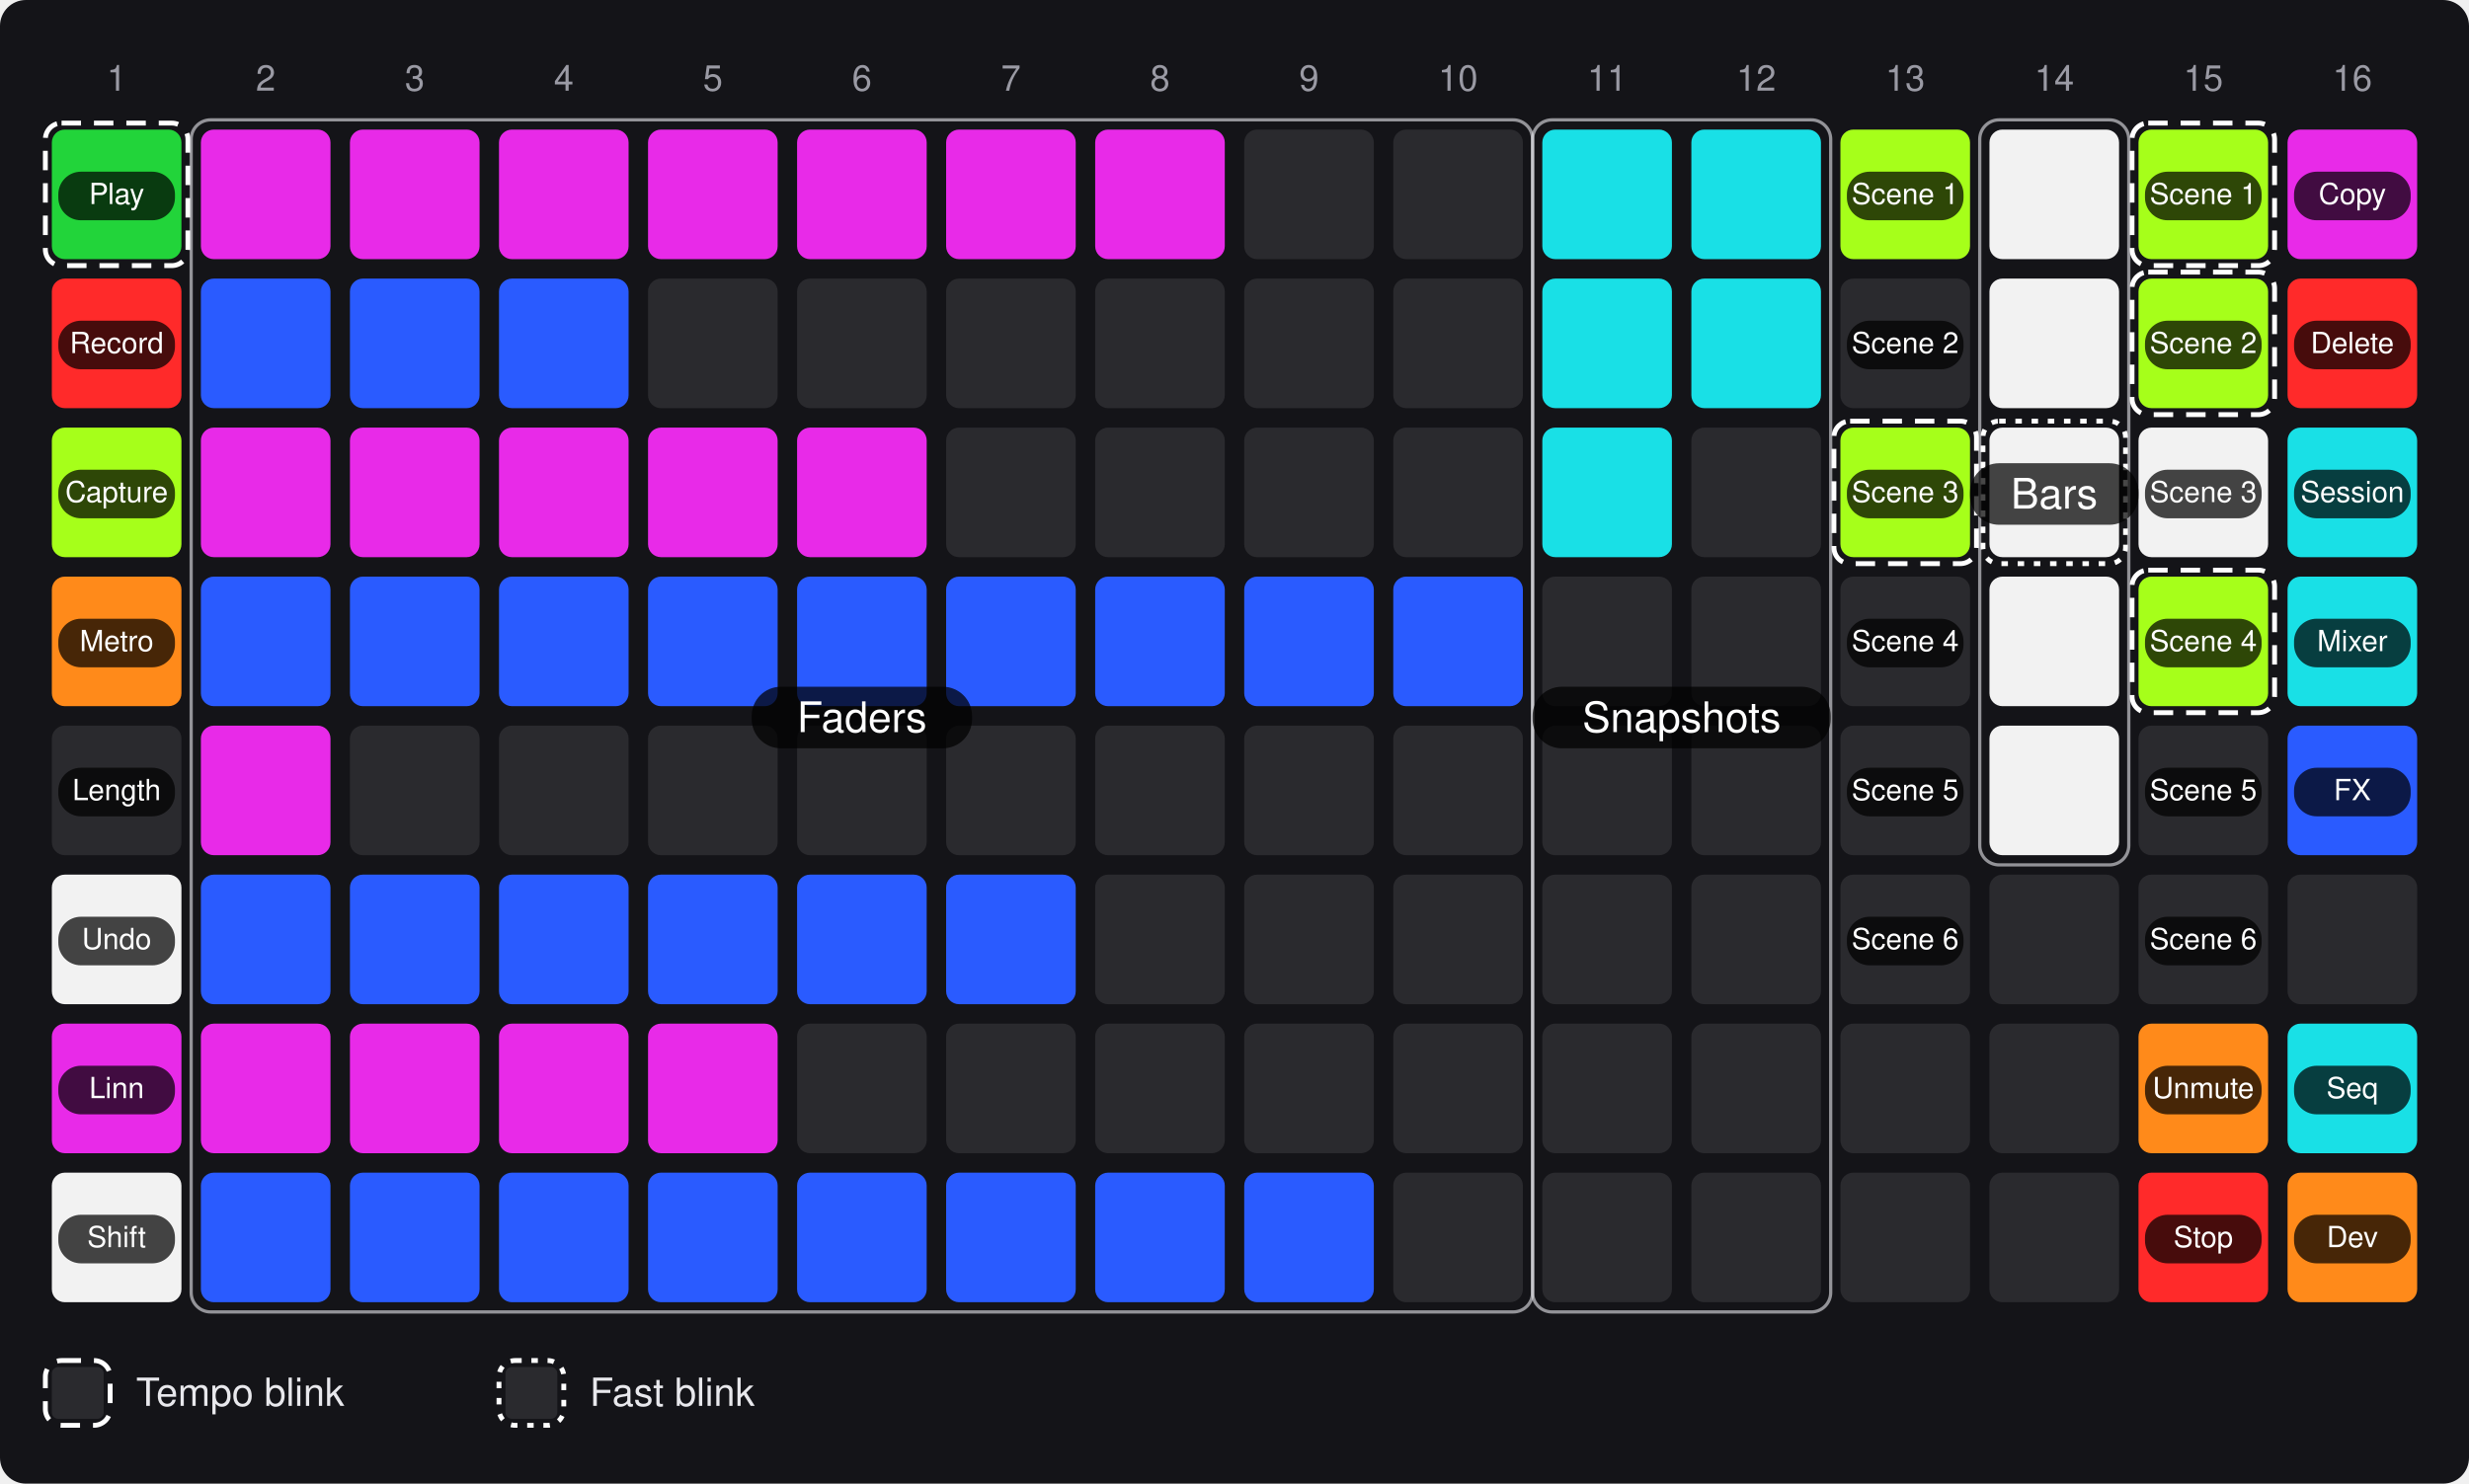
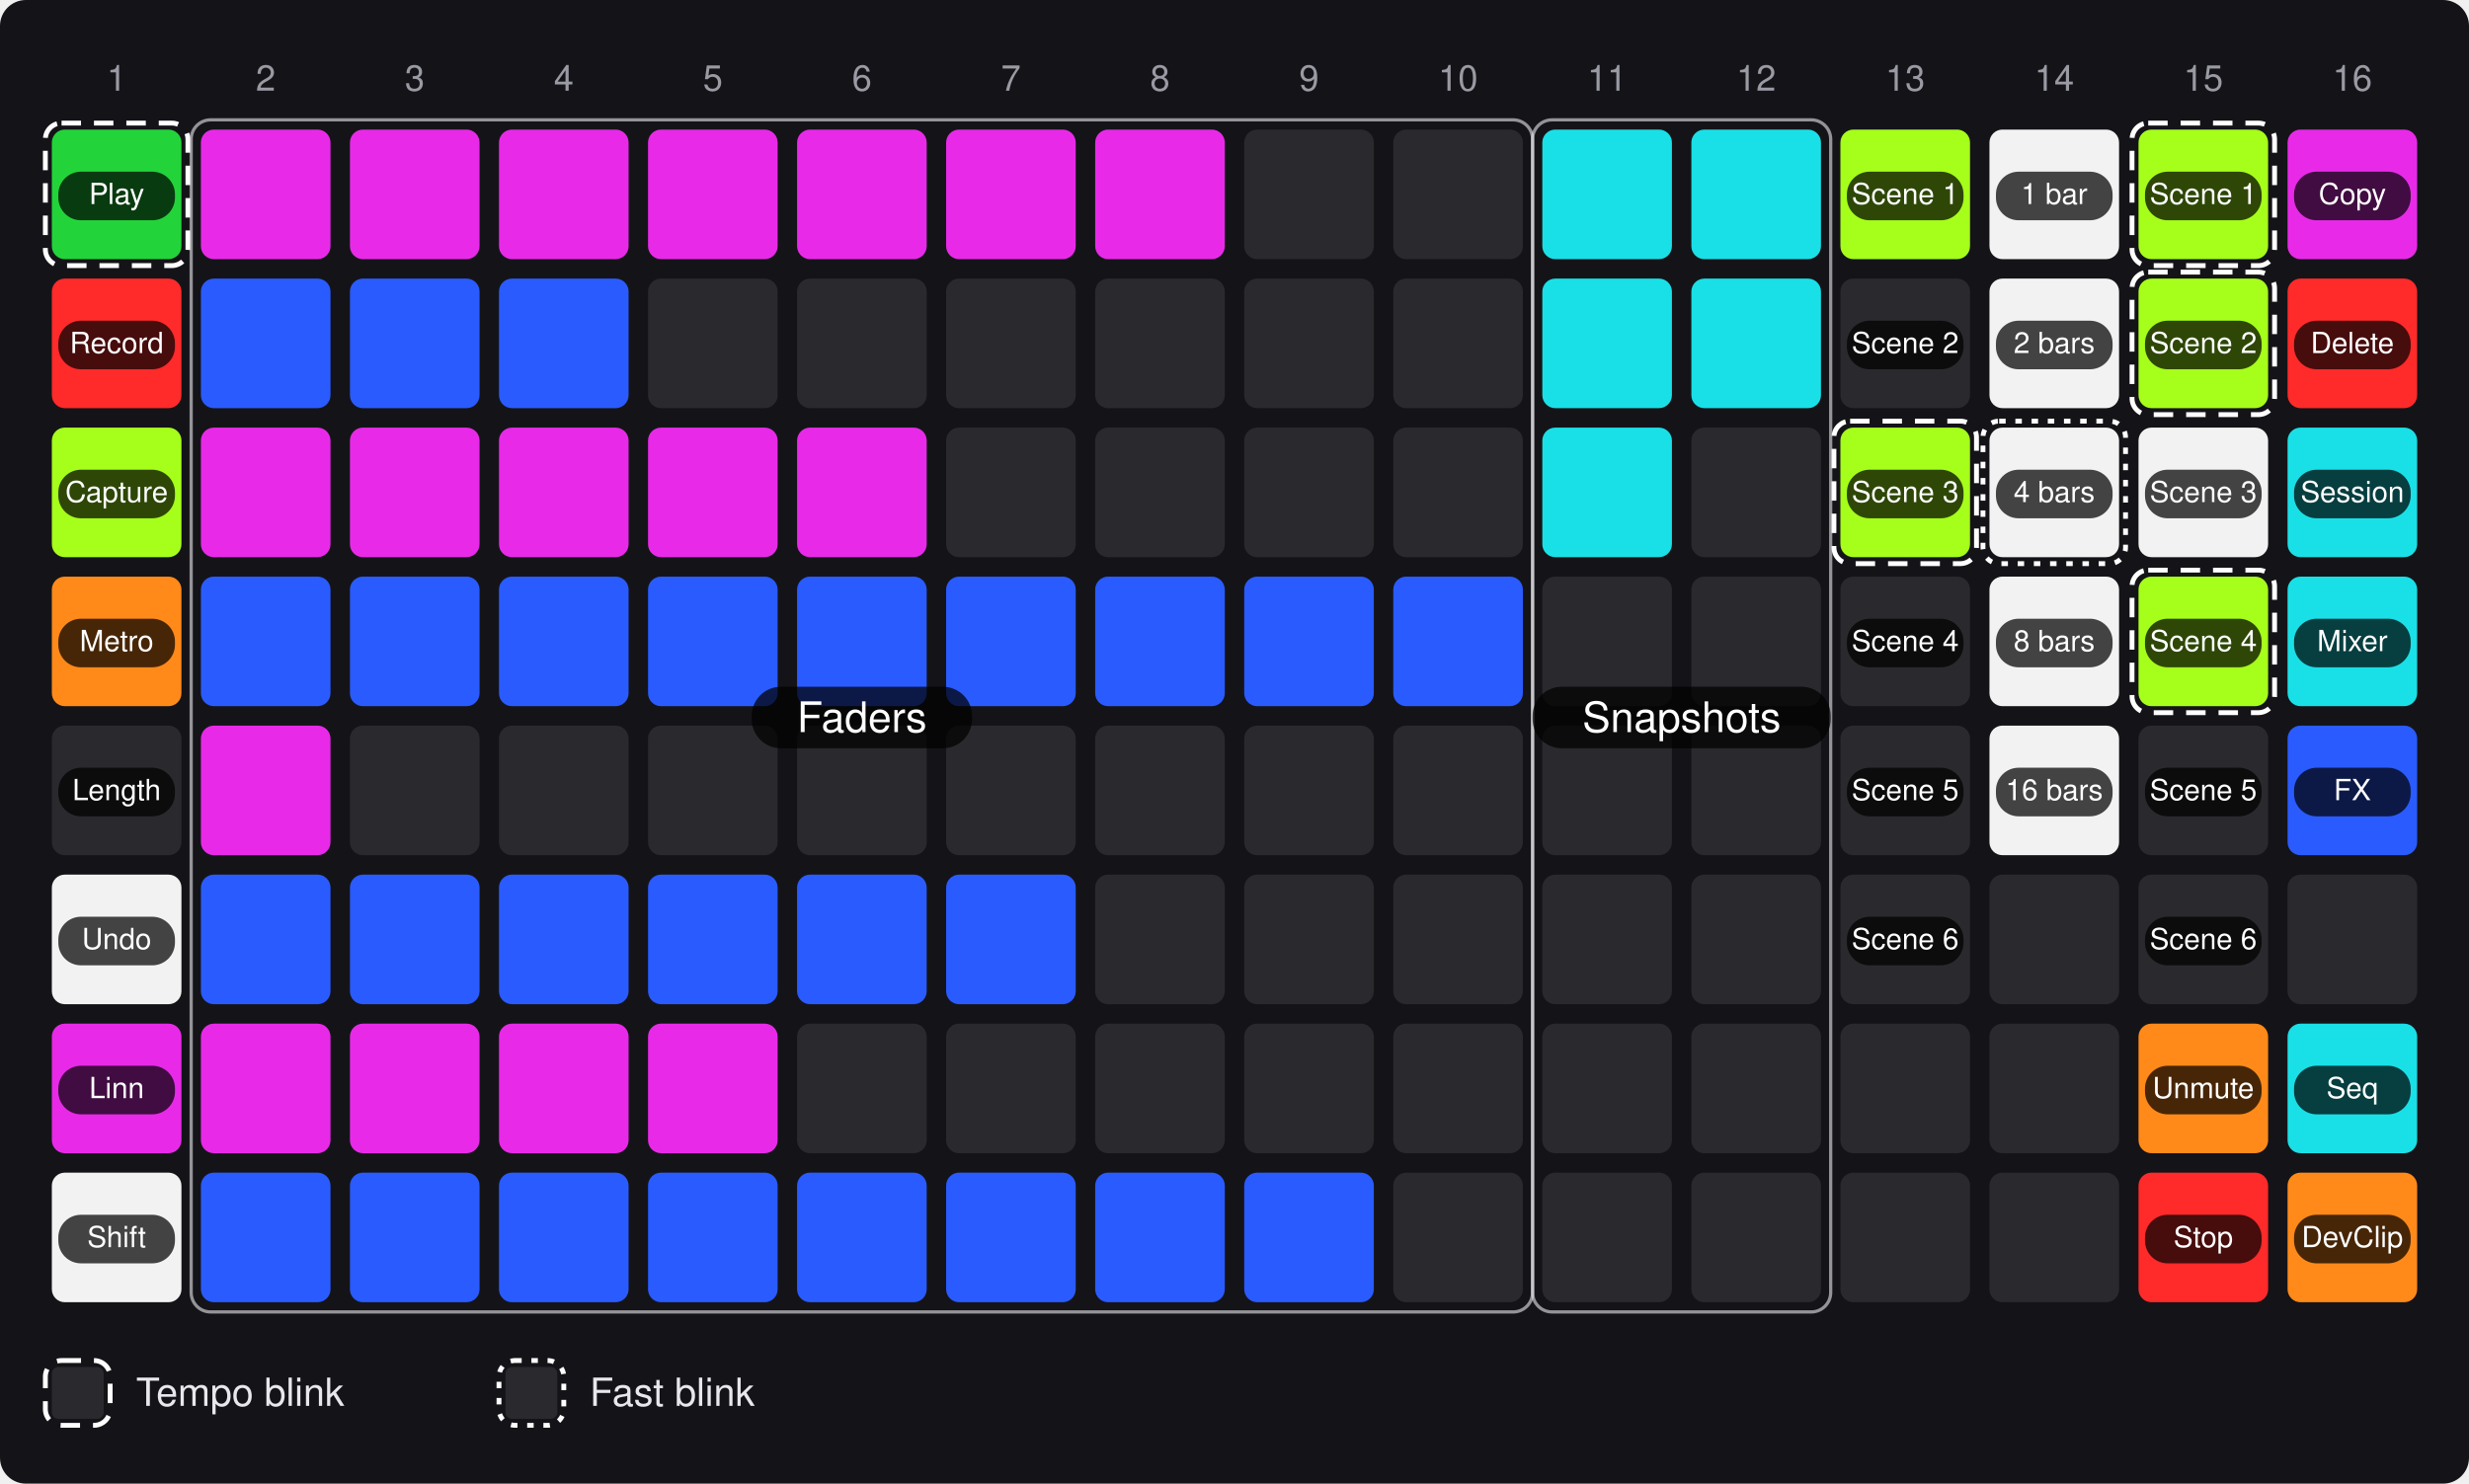
<svg xmlns="http://www.w3.org/2000/svg" width="762" height="458" viewBox="0 0 762 458" font-family="Helvetica, Arial, sans-serif">
  <rect x="0" y="0" width="762" height="458" rx="8" fill="#141418" />
  <text x="36" y="28" font-size="11" fill="#9a9aa4" text-anchor="middle">1</text>
  <text x="82" y="28" font-size="11" fill="#9a9aa4" text-anchor="middle">2</text>
  <text x="128" y="28" font-size="11" fill="#9a9aa4" text-anchor="middle">3</text>
  <text x="174" y="28" font-size="11" fill="#9a9aa4" text-anchor="middle">4</text>
  <text x="220" y="28" font-size="11" fill="#9a9aa4" text-anchor="middle">5</text>
  <text x="266" y="28" font-size="11" fill="#9a9aa4" text-anchor="middle">6</text>
  <text x="312" y="28" font-size="11" fill="#9a9aa4" text-anchor="middle">7</text>
  <text x="358" y="28" font-size="11" fill="#9a9aa4" text-anchor="middle">8</text>
  <text x="404" y="28" font-size="11" fill="#9a9aa4" text-anchor="middle">9</text>
  <text x="450" y="28" font-size="11" fill="#9a9aa4" text-anchor="middle">10</text>
  <text x="496" y="28" font-size="11" fill="#9a9aa4" text-anchor="middle">11</text>
  <text x="542" y="28" font-size="11" fill="#9a9aa4" text-anchor="middle">12</text>
  <text x="588" y="28" font-size="11" fill="#9a9aa4" text-anchor="middle">13</text>
  <text x="634" y="28" font-size="11" fill="#9a9aa4" text-anchor="middle">14</text>
  <text x="680" y="28" font-size="11" fill="#9a9aa4" text-anchor="middle">15</text>
  <text x="726" y="28" font-size="11" fill="#9a9aa4" text-anchor="middle">16</text>
  <rect x="16" y="40" width="40" height="40" rx="4" fill="#22d43a" />
  <rect x="14" y="38" width="44" height="44" rx="5" fill="none" stroke="#ffffff" stroke-width="1.5" stroke-dasharray="6 4" />
  <rect x="16" y="86" width="40" height="40" rx="4" fill="#ff2a2a" />
  <rect x="16" y="132" width="40" height="40" rx="4" fill="#a6ff1a" />
  <rect x="16" y="178" width="40" height="40" rx="4" fill="#ff8a1a" />
  <rect x="16" y="224" width="40" height="40" rx="4" fill="#2a2a2e" />
  <rect x="16" y="270" width="40" height="40" rx="4" fill="#f2f2f2" />
  <rect x="16" y="316" width="40" height="40" rx="4" fill="#e82ae8" />
  <rect x="16" y="362" width="40" height="40" rx="4" fill="#f2f2f2" />
  <rect x="62" y="40" width="40" height="40" rx="4" fill="#e82ae8" />
  <rect x="62" y="86" width="40" height="40" rx="4" fill="#2a5bff" />
  <rect x="62" y="132" width="40" height="40" rx="4" fill="#e82ae8" />
  <rect x="62" y="178" width="40" height="40" rx="4" fill="#2a5bff" />
  <rect x="62" y="224" width="40" height="40" rx="4" fill="#e82ae8" />
  <rect x="62" y="270" width="40" height="40" rx="4" fill="#2a5bff" />
  <rect x="62" y="316" width="40" height="40" rx="4" fill="#e82ae8" />
  <rect x="62" y="362" width="40" height="40" rx="4" fill="#2a5bff" />
  <rect x="108" y="40" width="40" height="40" rx="4" fill="#e82ae8" />
  <rect x="108" y="86" width="40" height="40" rx="4" fill="#2a5bff" />
  <rect x="108" y="132" width="40" height="40" rx="4" fill="#e82ae8" />
  <rect x="108" y="178" width="40" height="40" rx="4" fill="#2a5bff" />
  <rect x="108" y="224" width="40" height="40" rx="4" fill="#2a2a2e" />
  <rect x="108" y="270" width="40" height="40" rx="4" fill="#2a5bff" />
  <rect x="108" y="316" width="40" height="40" rx="4" fill="#e82ae8" />
  <rect x="108" y="362" width="40" height="40" rx="4" fill="#2a5bff" />
  <rect x="154" y="40" width="40" height="40" rx="4" fill="#e82ae8" />
  <rect x="154" y="86" width="40" height="40" rx="4" fill="#2a5bff" />
  <rect x="154" y="132" width="40" height="40" rx="4" fill="#e82ae8" />
  <rect x="154" y="178" width="40" height="40" rx="4" fill="#2a5bff" />
  <rect x="154" y="224" width="40" height="40" rx="4" fill="#2a2a2e" />
  <rect x="154" y="270" width="40" height="40" rx="4" fill="#2a5bff" />
  <rect x="154" y="316" width="40" height="40" rx="4" fill="#e82ae8" />
  <rect x="154" y="362" width="40" height="40" rx="4" fill="#2a5bff" />
  <rect x="200" y="40" width="40" height="40" rx="4" fill="#e82ae8" />
  <rect x="200" y="86" width="40" height="40" rx="4" fill="#2a2a2e" />
  <rect x="200" y="132" width="40" height="40" rx="4" fill="#e82ae8" />
  <rect x="200" y="178" width="40" height="40" rx="4" fill="#2a5bff" />
  <rect x="200" y="224" width="40" height="40" rx="4" fill="#2a2a2e" />
  <rect x="200" y="270" width="40" height="40" rx="4" fill="#2a5bff" />
  <rect x="200" y="316" width="40" height="40" rx="4" fill="#e82ae8" />
  <rect x="200" y="362" width="40" height="40" rx="4" fill="#2a5bff" />
  <rect x="246" y="40" width="40" height="40" rx="4" fill="#e82ae8" />
  <rect x="246" y="86" width="40" height="40" rx="4" fill="#2a2a2e" />
  <rect x="246" y="132" width="40" height="40" rx="4" fill="#e82ae8" />
  <rect x="246" y="178" width="40" height="40" rx="4" fill="#2a5bff" />
  <rect x="246" y="224" width="40" height="40" rx="4" fill="#2a2a2e" />
  <rect x="246" y="270" width="40" height="40" rx="4" fill="#2a5bff" />
  <rect x="246" y="316" width="40" height="40" rx="4" fill="#2a2a2e" />
  <rect x="246" y="362" width="40" height="40" rx="4" fill="#2a5bff" />
  <rect x="292" y="40" width="40" height="40" rx="4" fill="#e82ae8" />
  <rect x="292" y="86" width="40" height="40" rx="4" fill="#2a2a2e" />
  <rect x="292" y="132" width="40" height="40" rx="4" fill="#2a2a2e" />
  <rect x="292" y="178" width="40" height="40" rx="4" fill="#2a5bff" />
  <rect x="292" y="224" width="40" height="40" rx="4" fill="#2a2a2e" />
  <rect x="292" y="270" width="40" height="40" rx="4" fill="#2a5bff" />
  <rect x="292" y="316" width="40" height="40" rx="4" fill="#2a2a2e" />
  <rect x="292" y="362" width="40" height="40" rx="4" fill="#2a5bff" />
  <rect x="338" y="40" width="40" height="40" rx="4" fill="#e82ae8" />
  <rect x="338" y="86" width="40" height="40" rx="4" fill="#2a2a2e" />
  <rect x="338" y="132" width="40" height="40" rx="4" fill="#2a2a2e" />
  <rect x="338" y="178" width="40" height="40" rx="4" fill="#2a5bff" />
  <rect x="338" y="224" width="40" height="40" rx="4" fill="#2a2a2e" />
  <rect x="338" y="270" width="40" height="40" rx="4" fill="#2a2a2e" />
  <rect x="338" y="316" width="40" height="40" rx="4" fill="#2a2a2e" />
  <rect x="338" y="362" width="40" height="40" rx="4" fill="#2a5bff" />
  <rect x="384" y="40" width="40" height="40" rx="4" fill="#2a2a2e" />
  <rect x="384" y="86" width="40" height="40" rx="4" fill="#2a2a2e" />
  <rect x="384" y="132" width="40" height="40" rx="4" fill="#2a2a2e" />
  <rect x="384" y="178" width="40" height="40" rx="4" fill="#2a5bff" />
  <rect x="384" y="224" width="40" height="40" rx="4" fill="#2a2a2e" />
  <rect x="384" y="270" width="40" height="40" rx="4" fill="#2a2a2e" />
  <rect x="384" y="316" width="40" height="40" rx="4" fill="#2a2a2e" />
  <rect x="384" y="362" width="40" height="40" rx="4" fill="#2a5bff" />
  <rect x="430" y="40" width="40" height="40" rx="4" fill="#2a2a2e" />
  <rect x="430" y="86" width="40" height="40" rx="4" fill="#2a2a2e" />
  <rect x="430" y="132" width="40" height="40" rx="4" fill="#2a2a2e" />
  <rect x="430" y="178" width="40" height="40" rx="4" fill="#2a5bff" />
  <rect x="430" y="224" width="40" height="40" rx="4" fill="#2a2a2e" />
  <rect x="430" y="270" width="40" height="40" rx="4" fill="#2a2a2e" />
  <rect x="430" y="316" width="40" height="40" rx="4" fill="#2a2a2e" />
  <rect x="430" y="362" width="40" height="40" rx="4" fill="#2a2a2e" />
  <rect x="476" y="40" width="40" height="40" rx="4" fill="#19e0e6" />
  <rect x="476" y="86" width="40" height="40" rx="4" fill="#19e0e6" />
  <rect x="476" y="132" width="40" height="40" rx="4" fill="#19e0e6" />
  <rect x="476" y="178" width="40" height="40" rx="4" fill="#2a2a2e" />
  <rect x="476" y="224" width="40" height="40" rx="4" fill="#2a2a2e" />
  <rect x="476" y="270" width="40" height="40" rx="4" fill="#2a2a2e" />
  <rect x="476" y="316" width="40" height="40" rx="4" fill="#2a2a2e" />
  <rect x="476" y="362" width="40" height="40" rx="4" fill="#2a2a2e" />
  <rect x="522" y="40" width="40" height="40" rx="4" fill="#19e0e6" />
  <rect x="522" y="86" width="40" height="40" rx="4" fill="#19e0e6" />
  <rect x="522" y="132" width="40" height="40" rx="4" fill="#2a2a2e" />
  <rect x="522" y="178" width="40" height="40" rx="4" fill="#2a2a2e" />
  <rect x="522" y="224" width="40" height="40" rx="4" fill="#2a2a2e" />
  <rect x="522" y="270" width="40" height="40" rx="4" fill="#2a2a2e" />
  <rect x="522" y="316" width="40" height="40" rx="4" fill="#2a2a2e" />
  <rect x="522" y="362" width="40" height="40" rx="4" fill="#2a2a2e" />
  <rect x="568" y="40" width="40" height="40" rx="4" fill="#a6ff1a" />
  <rect x="568" y="86" width="40" height="40" rx="4" fill="#2a2a2e" />
  <rect x="568" y="132" width="40" height="40" rx="4" fill="#a6ff1a" />
  <rect x="566" y="130" width="44" height="44" rx="5" fill="none" stroke="#ffffff" stroke-width="1.5" stroke-dasharray="6 4" />
  <rect x="568" y="178" width="40" height="40" rx="4" fill="#2a2a2e" />
  <rect x="568" y="224" width="40" height="40" rx="4" fill="#2a2a2e" />
  <rect x="568" y="270" width="40" height="40" rx="4" fill="#2a2a2e" />
  <rect x="568" y="316" width="40" height="40" rx="4" fill="#2a2a2e" />
  <rect x="568" y="362" width="40" height="40" rx="4" fill="#2a2a2e" />
  <rect x="614" y="40" width="40" height="40" rx="4" fill="#f2f2f2" />
  <rect x="614" y="86" width="40" height="40" rx="4" fill="#f2f2f2" />
  <rect x="614" y="132" width="40" height="40" rx="4" fill="#f2f2f2" />
  <rect x="612" y="130" width="44" height="44" rx="5" fill="none" stroke="#ffffff" stroke-width="1.5" stroke-dasharray="2 3" />
  <rect x="614" y="178" width="40" height="40" rx="4" fill="#f2f2f2" />
  <rect x="614" y="224" width="40" height="40" rx="4" fill="#f2f2f2" />
  <rect x="614" y="270" width="40" height="40" rx="4" fill="#2a2a2e" />
  <rect x="614" y="316" width="40" height="40" rx="4" fill="#2a2a2e" />
  <rect x="614" y="362" width="40" height="40" rx="4" fill="#2a2a2e" />
  <rect x="660" y="40" width="40" height="40" rx="4" fill="#a6ff1a" />
  <rect x="658" y="38" width="44" height="44" rx="5" fill="none" stroke="#ffffff" stroke-width="1.5" stroke-dasharray="6 4" />
  <rect x="660" y="86" width="40" height="40" rx="4" fill="#a6ff1a" />
  <rect x="658" y="84" width="44" height="44" rx="5" fill="none" stroke="#ffffff" stroke-width="1.5" stroke-dasharray="6 4" />
  <rect x="660" y="132" width="40" height="40" rx="4" fill="#f2f2f2" />
  <rect x="660" y="178" width="40" height="40" rx="4" fill="#a6ff1a" />
  <rect x="658" y="176" width="44" height="44" rx="5" fill="none" stroke="#ffffff" stroke-width="1.5" stroke-dasharray="6 4" />
  <rect x="660" y="224" width="40" height="40" rx="4" fill="#2a2a2e" />
  <rect x="660" y="270" width="40" height="40" rx="4" fill="#2a2a2e" />
  <rect x="660" y="316" width="40" height="40" rx="4" fill="#ff8a1a" />
  <rect x="660" y="362" width="40" height="40" rx="4" fill="#ff2a2a" />
  <rect x="706" y="40" width="40" height="40" rx="4" fill="#e82ae8" />
  <rect x="706" y="86" width="40" height="40" rx="4" fill="#ff2a2a" />
  <rect x="706" y="132" width="40" height="40" rx="4" fill="#19e0e6" />
  <rect x="706" y="178" width="40" height="40" rx="4" fill="#19e0e6" />
  <rect x="706" y="224" width="40" height="40" rx="4" fill="#2a5bff" />
  <rect x="706" y="270" width="40" height="40" rx="4" fill="#2a2a2e" />
  <rect x="706" y="316" width="40" height="40" rx="4" fill="#19e0e6" />
  <rect x="706" y="362" width="40" height="40" rx="4" fill="#ff8a1a" />
  <rect x="18" y="53" width="36" height="15" rx="7" fill="#000000" fill-opacity="0.72" />
  <text x="36" y="63" font-size="9" fill="#ffffff" text-anchor="middle">Play</text>
  <rect x="18" y="99" width="36" height="15" rx="7" fill="#000000" fill-opacity="0.72" />
  <text x="36" y="109" font-size="9" fill="#ffffff" text-anchor="middle">Record</text>
  <rect x="18" y="145" width="36" height="15" rx="7" fill="#000000" fill-opacity="0.72" />
  <text x="36" y="155" font-size="9" fill="#ffffff" text-anchor="middle">Capture</text>
  <rect x="18" y="191" width="36" height="15" rx="7" fill="#000000" fill-opacity="0.72" />
  <text x="36" y="201" font-size="9" fill="#ffffff" text-anchor="middle">Metro</text>
  <rect x="18" y="237" width="36" height="15" rx="7" fill="#000000" fill-opacity="0.72" />
  <text x="36" y="247" font-size="9" fill="#ffffff" text-anchor="middle">Length</text>
  <rect x="18" y="283" width="36" height="15" rx="7" fill="#000000" fill-opacity="0.72" />
  <text x="36" y="293" font-size="9" fill="#ffffff" text-anchor="middle">Undo</text>
  <rect x="18" y="329" width="36" height="15" rx="7" fill="#000000" fill-opacity="0.72" />
  <text x="36" y="339" font-size="9" fill="#ffffff" text-anchor="middle">Linn</text>
  <rect x="18" y="375" width="36" height="15" rx="7" fill="#000000" fill-opacity="0.72" />
  <text x="36" y="385" font-size="9" fill="#ffffff" text-anchor="middle">Shift</text>
  <rect x="570" y="53" width="36" height="15" rx="7" fill="#000000" fill-opacity="0.72" />
  <text x="588" y="63" font-size="9" fill="#ffffff" text-anchor="middle">Scene 1</text>
  <rect x="570" y="99" width="36" height="15" rx="7" fill="#000000" fill-opacity="0.72" />
  <text x="588" y="109" font-size="9" fill="#ffffff" text-anchor="middle">Scene 2</text>
  <rect x="570" y="145" width="36" height="15" rx="7" fill="#000000" fill-opacity="0.72" />
  <text x="588" y="155" font-size="9" fill="#ffffff" text-anchor="middle">Scene 3</text>
  <rect x="570" y="191" width="36" height="15" rx="7" fill="#000000" fill-opacity="0.72" />
  <text x="588" y="201" font-size="9" fill="#ffffff" text-anchor="middle">Scene 4</text>
  <rect x="570" y="237" width="36" height="15" rx="7" fill="#000000" fill-opacity="0.72" />
  <text x="588" y="247" font-size="9" fill="#ffffff" text-anchor="middle">Scene 5</text>
  <rect x="570" y="283" width="36" height="15" rx="7" fill="#000000" fill-opacity="0.72" />
  <text x="588" y="293" font-size="9" fill="#ffffff" text-anchor="middle">Scene 6</text>
+   <rect x="616" y="53" width="36" height="15" rx="7" fill="#000000" fill-opacity="0.72" />
+   <text x="634" y="63" font-size="9" fill="#ffffff" text-anchor="middle">1 bar</text>
+   <rect x="616" y="99" width="36" height="15" rx="7" fill="#000000" fill-opacity="0.72" />
+   <text x="634" y="109" font-size="9" fill="#ffffff" text-anchor="middle">2 bars</text>
+   <rect x="616" y="145" width="36" height="15" rx="7" fill="#000000" fill-opacity="0.72" />
+   <text x="634" y="155" font-size="9" fill="#ffffff" text-anchor="middle">4 bars</text>
+   <rect x="616" y="191" width="36" height="15" rx="7" fill="#000000" fill-opacity="0.72" />
+   <text x="634" y="201" font-size="9" fill="#ffffff" text-anchor="middle">8 bars</text>
+   <rect x="616" y="237" width="36" height="15" rx="7" fill="#000000" fill-opacity="0.72" />
+   <text x="634" y="247" font-size="9" fill="#ffffff" text-anchor="middle">16 bars</text>
  <rect x="662" y="53" width="36" height="15" rx="7" fill="#000000" fill-opacity="0.72" />
  <text x="680" y="63" font-size="9" fill="#ffffff" text-anchor="middle">Scene 1</text>
  <rect x="662" y="99" width="36" height="15" rx="7" fill="#000000" fill-opacity="0.72" />
  <text x="680" y="109" font-size="9" fill="#ffffff" text-anchor="middle">Scene 2</text>
  <rect x="662" y="145" width="36" height="15" rx="7" fill="#000000" fill-opacity="0.72" />
  <text x="680" y="155" font-size="9" fill="#ffffff" text-anchor="middle">Scene 3</text>
  <rect x="662" y="191" width="36" height="15" rx="7" fill="#000000" fill-opacity="0.72" />
  <text x="680" y="201" font-size="9" fill="#ffffff" text-anchor="middle">Scene 4</text>
  <rect x="662" y="237" width="36" height="15" rx="7" fill="#000000" fill-opacity="0.72" />
  <text x="680" y="247" font-size="9" fill="#ffffff" text-anchor="middle">Scene 5</text>
  <rect x="662" y="283" width="36" height="15" rx="7" fill="#000000" fill-opacity="0.72" />
  <text x="680" y="293" font-size="9" fill="#ffffff" text-anchor="middle">Scene 6</text>
  <rect x="662" y="329" width="36" height="15" rx="7" fill="#000000" fill-opacity="0.72" />
  <text x="680" y="339" font-size="9" fill="#ffffff" text-anchor="middle">Unmute</text>
  <rect x="662" y="375" width="36" height="15" rx="7" fill="#000000" fill-opacity="0.72" />
  <text x="680" y="385" font-size="9" fill="#ffffff" text-anchor="middle">Stop</text>
  <rect x="708" y="53" width="36" height="15" rx="7" fill="#000000" fill-opacity="0.72" />
  <text x="726" y="63" font-size="9" fill="#ffffff" text-anchor="middle">Copy</text>
  <rect x="708" y="99" width="36" height="15" rx="7" fill="#000000" fill-opacity="0.72" />
  <text x="726" y="109" font-size="9" fill="#ffffff" text-anchor="middle">Delete</text>
  <rect x="708" y="145" width="36" height="15" rx="7" fill="#000000" fill-opacity="0.72" />
  <text x="726" y="155" font-size="9" fill="#ffffff" text-anchor="middle">Session</text>
  <rect x="708" y="191" width="36" height="15" rx="7" fill="#000000" fill-opacity="0.72" />
  <text x="726" y="201" font-size="9" fill="#ffffff" text-anchor="middle">Mixer</text>
  <rect x="708" y="237" width="36" height="15" rx="7" fill="#000000" fill-opacity="0.72" />
  <text x="726" y="247" font-size="9" fill="#ffffff" text-anchor="middle">FX</text>
  <rect x="708" y="329" width="36" height="15" rx="7" fill="#000000" fill-opacity="0.72" />
  <text x="726" y="339" font-size="9" fill="#ffffff" text-anchor="middle">Seq</text>
  <rect x="708" y="375" width="36" height="15" rx="7" fill="#000000" fill-opacity="0.72" />
-   <text x="726" y="385" font-size="9" fill="#ffffff" text-anchor="middle">Dev</text>
+   <text x="726" y="385" font-size="9" fill="#ffffff" text-anchor="middle">DevClip</text>
  <rect x="59" y="37" width="414" height="368" rx="6" fill="none" stroke="#e8e8ec" stroke-width="1" stroke-opacity="0.6" />
  <rect x="232" y="212" width="68" height="19" rx="9" fill="#000000" fill-opacity="0.72" />
  <text x="266" y="226" font-size="13" fill="#ffffff" text-anchor="middle">Faders</text>
  <rect x="473" y="37" width="92" height="368" rx="6" fill="none" stroke="#e8e8ec" stroke-width="1" stroke-opacity="0.6" />
  <rect x="473" y="212" width="92" height="19" rx="9" fill="#000000" fill-opacity="0.72" />
  <text x="519" y="226" font-size="13" fill="#ffffff" text-anchor="middle">Snapshots</text>
-   <rect x="611" y="37" width="46" height="230" rx="6" fill="none" stroke="#e8e8ec" stroke-width="1" stroke-opacity="0.6" />
-   <rect x="608" y="143" width="52" height="19" rx="9" fill="#000000" fill-opacity="0.72" />
-   <text x="634" y="157" font-size="13" fill="#ffffff" text-anchor="middle">Bars</text>
  <rect x="16" y="422" width="16" height="16" rx="2" fill="#2a2a2e" />
  <rect x="14" y="420" width="20" height="20" rx="5" fill="none" stroke="#ffffff" stroke-width="1.5" stroke-dasharray="6 4" />
  <text x="42" y="434" font-size="12" fill="#e8e8ec">Tempo blink</text>
  <rect x="156" y="422" width="16" height="16" rx="2" fill="#2a2a2e" />
  <rect x="154" y="420" width="20" height="20" rx="5" fill="none" stroke="#ffffff" stroke-width="1.5" stroke-dasharray="2 3" />
  <text x="182" y="434" font-size="12" fill="#e8e8ec">Fast blink</text>
</svg>
